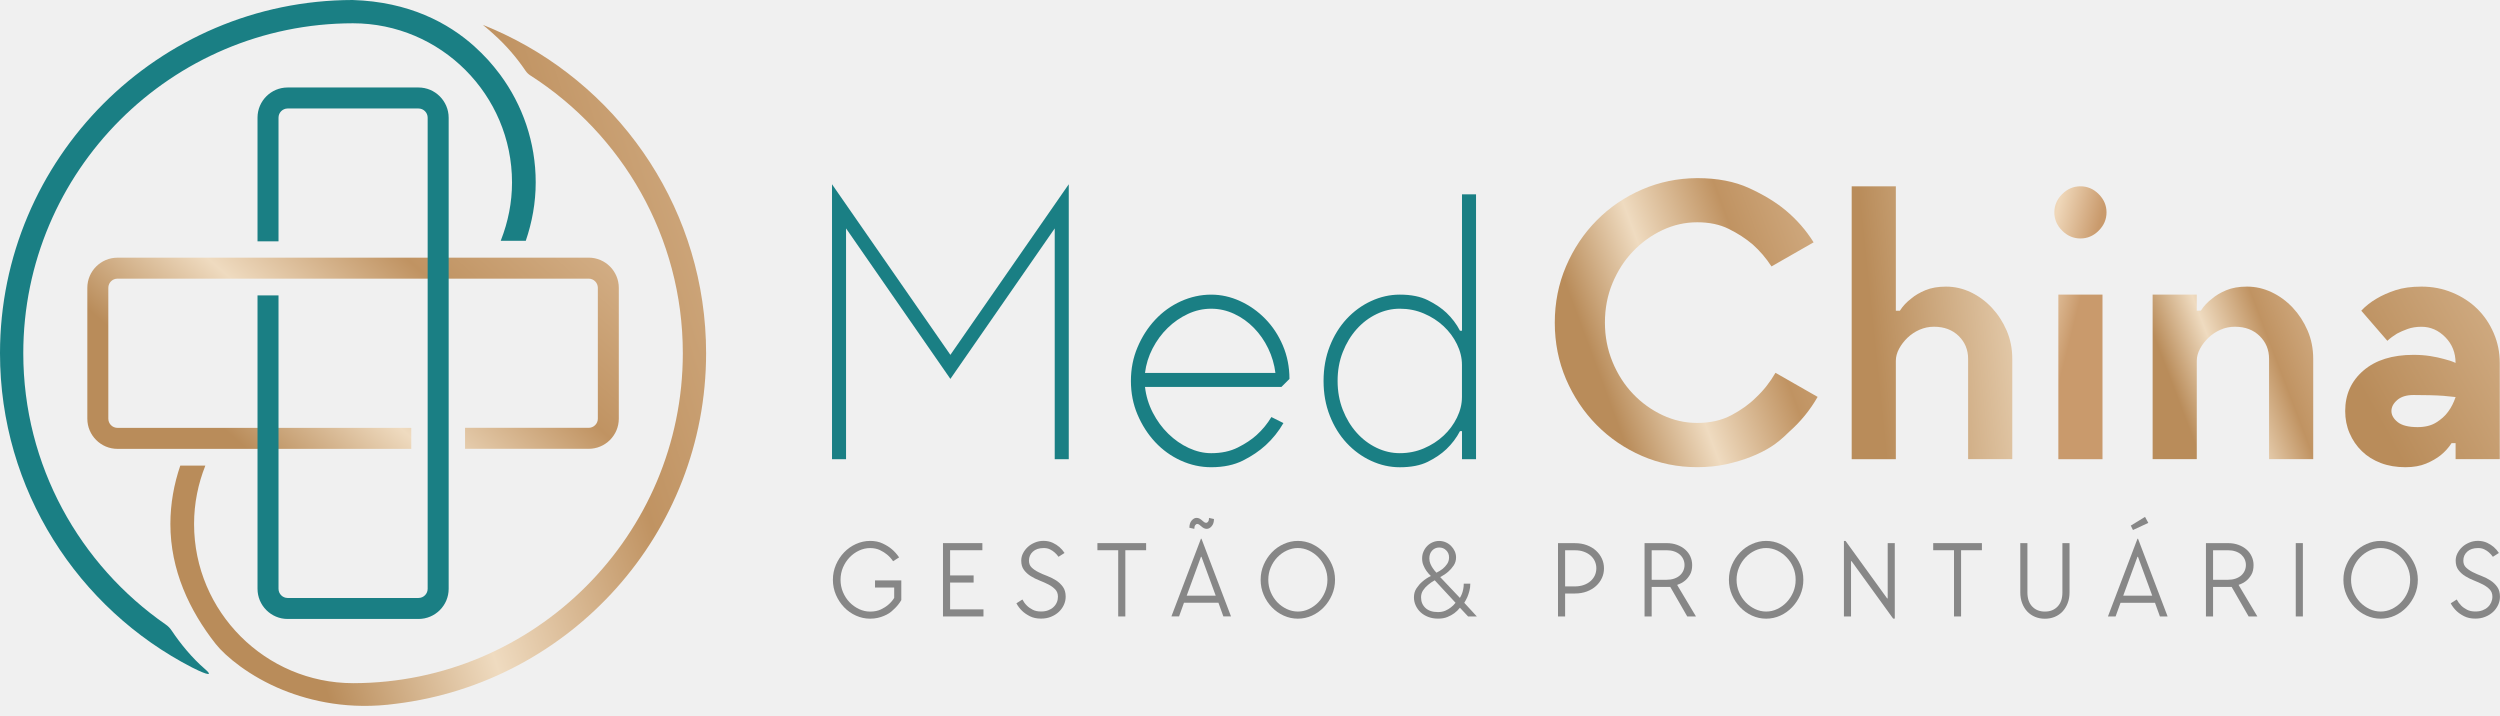
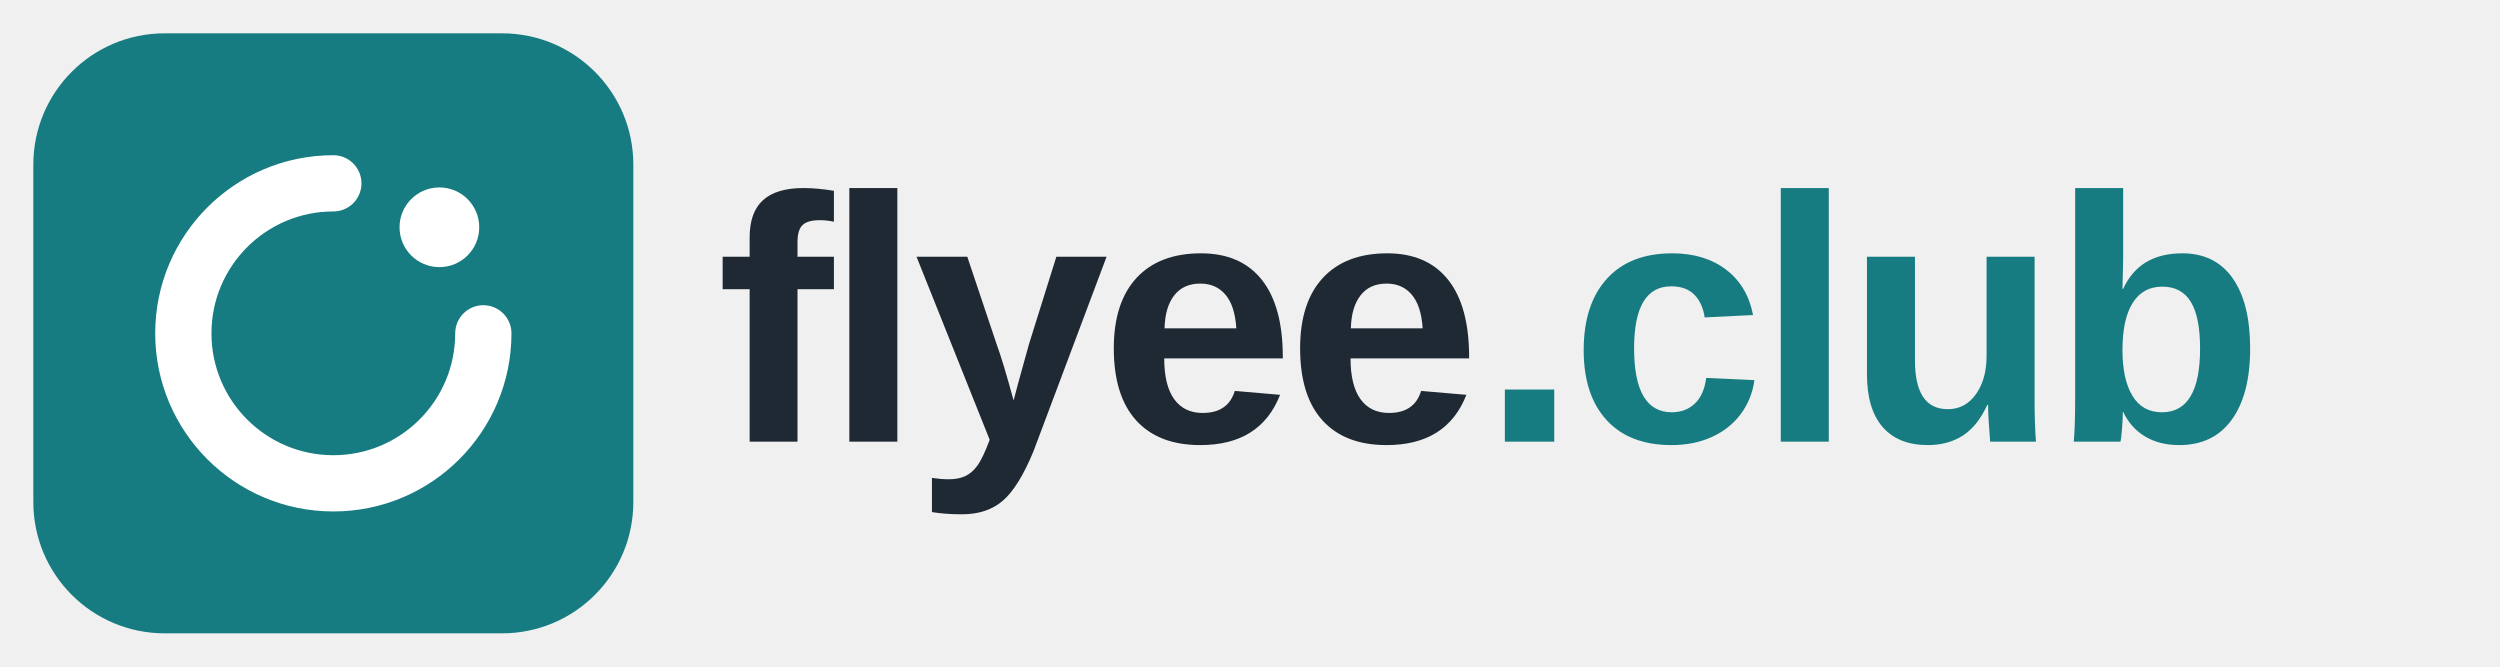
- <svg xmlns="http://www.w3.org/2000/svg" width="234" height="67" viewBox="0 0 234 67" fill="none">
-   <g clip-path="url(#clip0)">
-     <path d="M100.036 42.98H98.722V21.379L88.956 35.465L79.19 21.379V42.98H77.876V17.246L88.956 33.214L100.036 17.246V42.98Z" fill="#1A7F84" />
-     <path d="M107.902 38.624C108.291 39.375 108.77 40.034 109.349 40.597C109.925 41.161 110.565 41.607 111.265 41.931C111.966 42.254 112.667 42.418 113.368 42.418C114.32 42.418 115.147 42.243 115.848 41.892C116.549 41.542 117.139 41.154 117.611 40.727C118.164 40.228 118.624 39.664 119.002 39.036L120.129 39.599C119.68 40.377 119.127 41.066 118.476 41.664C117.874 42.216 117.162 42.696 116.335 43.111C115.509 43.523 114.518 43.732 113.368 43.732C112.393 43.732 111.444 43.526 110.53 43.111C109.616 42.696 108.816 42.121 108.127 41.382C107.437 40.643 106.889 39.786 106.474 38.811C106.058 37.836 105.853 36.781 105.853 35.657C105.853 34.53 106.058 33.478 106.474 32.503C106.885 31.524 107.437 30.667 108.127 29.928C108.816 29.189 109.616 28.614 110.53 28.199C111.444 27.788 112.389 27.578 113.368 27.578C114.294 27.578 115.196 27.78 116.072 28.18C116.948 28.58 117.733 29.132 118.419 29.833C119.108 30.534 119.661 31.368 120.072 32.332C120.483 33.295 120.693 34.343 120.693 35.467L119.942 36.217H107.171C107.27 37.07 107.514 37.87 107.902 38.624ZM111.189 29.384C110.488 29.711 109.856 30.149 109.292 30.698C108.729 31.246 108.26 31.886 107.883 32.614C107.506 33.341 107.27 34.103 107.171 34.907H119.379C119.28 34.107 119.055 33.341 118.704 32.614C118.354 31.886 117.908 31.25 117.371 30.698C116.834 30.145 116.221 29.707 115.532 29.384C114.842 29.06 114.122 28.896 113.372 28.896C112.618 28.896 111.89 29.056 111.189 29.384Z" fill="#1A7F84" />
-     <path d="M136.843 42.98V40.352H136.656C136.329 40.977 135.906 41.541 135.38 42.043C134.904 42.493 134.321 42.889 133.632 43.228C132.943 43.567 132.074 43.735 131.023 43.735C130.097 43.735 129.202 43.533 128.338 43.133C127.473 42.733 126.711 42.177 126.044 41.461C125.382 40.748 124.856 39.895 124.468 38.905C124.079 37.914 123.885 36.833 123.885 35.656C123.885 34.479 124.079 33.397 124.468 32.407C124.856 31.416 125.382 30.567 126.044 29.851C126.707 29.139 127.473 28.578 128.338 28.179C129.202 27.779 130.097 27.577 131.023 27.577C132.074 27.577 132.95 27.752 133.651 28.102C134.352 28.453 134.927 28.841 135.38 29.268C135.906 29.771 136.333 30.331 136.656 30.959H136.843V18.188H138.157V42.98H136.843ZM125.686 38.36C126.01 39.187 126.444 39.899 126.982 40.501C127.519 41.103 128.139 41.571 128.84 41.91C129.541 42.249 130.269 42.417 131.019 42.417C131.819 42.417 132.573 42.268 133.274 41.967C133.975 41.666 134.588 41.274 135.114 40.783C135.639 40.295 136.058 39.731 136.371 39.091C136.683 38.452 136.839 37.808 136.839 37.157V34.151C136.839 33.5 136.683 32.856 136.371 32.216C136.058 31.576 135.639 31.012 135.114 30.525C134.588 30.037 133.975 29.641 133.274 29.344C132.573 29.043 131.823 28.895 131.019 28.895C130.269 28.895 129.541 29.062 128.84 29.401C128.139 29.74 127.519 30.209 126.982 30.811C126.444 31.412 126.01 32.125 125.686 32.951C125.359 33.778 125.199 34.681 125.199 35.656C125.199 36.631 125.363 37.534 125.686 38.36Z" fill="#1A7F84" />
-     <path d="M153.694 17.738C152.079 18.439 150.662 19.403 149.451 20.63C148.236 21.856 147.28 23.292 146.579 24.93C145.878 26.572 145.528 28.328 145.528 30.205C145.528 32.083 145.878 33.843 146.579 35.485C147.28 37.123 148.24 38.559 149.451 39.785C150.666 41.012 152.079 41.975 153.694 42.676C155.309 43.377 157.031 43.727 158.859 43.727C159.835 43.727 160.749 43.636 161.602 43.446C162.455 43.255 163.225 43.026 163.914 42.748C164.603 42.474 165.217 42.166 165.754 41.827C166.291 41.488 166.862 41.019 167.464 40.417C168.542 39.465 169.429 38.376 170.13 37.149L166.184 34.894C165.681 35.77 165.068 36.547 164.344 37.222C163.743 37.823 162.985 38.368 162.07 38.856C161.156 39.343 160.086 39.587 158.859 39.587C157.732 39.587 156.65 39.343 155.61 38.856C154.57 38.368 153.649 37.702 152.849 36.864C152.049 36.026 151.409 35.028 150.933 33.877C150.457 32.723 150.221 31.497 150.221 30.194C150.221 28.868 150.457 27.634 150.933 26.495C151.409 25.357 152.045 24.366 152.849 23.528C153.649 22.69 154.57 22.027 155.61 21.536C156.65 21.048 157.732 20.805 158.859 20.805C159.987 20.805 160.97 21.01 161.808 21.425C162.646 21.837 163.392 22.321 164.044 22.873C164.722 23.475 165.308 24.164 165.811 24.938L169.753 22.683C169.052 21.555 168.176 20.553 167.125 19.677C166.222 18.927 165.091 18.237 163.724 17.609C162.36 16.984 160.737 16.672 158.859 16.672C157.031 16.683 155.309 17.038 153.694 17.738Z" fill="url(#paint0_linear)" />
-     <path d="M173.318 17.438V42.981H177.451V33.774C177.451 33.401 177.55 33.024 177.752 32.647C177.954 32.27 178.217 31.927 178.541 31.615C178.868 31.302 179.241 31.051 179.668 30.864C180.095 30.678 180.544 30.582 181.02 30.582C181.972 30.582 182.742 30.872 183.332 31.447C183.919 32.022 184.216 32.738 184.216 33.588V42.977H188.349V33.588C188.349 32.636 188.174 31.752 187.823 30.941C187.473 30.125 187.008 29.413 186.433 28.8C185.858 28.187 185.199 27.703 184.46 27.352C183.721 27.002 182.951 26.827 182.148 26.827C181.397 26.827 180.75 26.941 180.213 27.166C179.676 27.39 179.23 27.653 178.88 27.954C178.453 28.278 178.102 28.655 177.828 29.082H177.451V17.438H173.318Z" fill="url(#paint1_linear)" />
-     <path d="M192.661 42.981H196.793V27.577H192.661V42.981ZM193.019 18.169C192.531 18.656 192.287 19.228 192.287 19.879C192.287 20.53 192.531 21.102 193.019 21.589C193.506 22.077 194.078 22.321 194.729 22.321C195.38 22.321 195.952 22.077 196.439 21.589C196.927 21.102 197.171 20.53 197.171 19.879C197.171 19.228 196.927 18.66 196.439 18.169C195.952 17.681 195.38 17.438 194.729 17.438C194.078 17.438 193.506 17.681 193.019 18.169Z" fill="url(#paint2_linear)" />
-     <path d="M208.38 27.165C207.843 27.39 207.398 27.653 207.047 27.954C206.621 28.277 206.27 28.654 205.996 29.081H205.619V27.577H201.486V42.976H205.619V33.774C205.619 33.401 205.718 33.023 205.92 32.646C206.118 32.269 206.385 31.927 206.708 31.614C207.032 31.302 207.409 31.05 207.836 30.864C208.262 30.677 208.712 30.582 209.188 30.582C210.14 30.582 210.91 30.871 211.5 31.447C212.09 32.022 212.384 32.738 212.384 33.587V42.976H216.517V33.587C216.517 32.635 216.341 31.751 215.991 30.94C215.64 30.125 215.176 29.413 214.601 28.799C214.025 28.186 213.366 27.702 212.627 27.352C211.889 27.001 211.119 26.826 210.319 26.826C209.565 26.826 208.921 26.94 208.38 27.165Z" fill="url(#paint3_linear)" />
-     <path d="M224.42 39.506C224.032 39.194 223.838 38.847 223.838 38.474C223.838 38.097 224.02 37.754 224.382 37.442C224.744 37.13 225.251 36.973 225.902 36.973C226.477 36.973 226.999 36.981 227.46 36.992C227.925 37.004 228.344 37.023 228.717 37.05C229.144 37.099 229.517 37.137 229.844 37.164C229.669 37.69 229.433 38.154 229.132 38.554C228.858 38.931 228.488 39.263 228.024 39.548C227.559 39.838 226.98 39.979 226.275 39.979C225.426 39.975 224.809 39.819 224.42 39.506ZM224.211 27.165C223.533 27.39 222.946 27.653 222.443 27.954C221.891 28.277 221.415 28.654 221.015 29.081L223.457 31.9C223.731 31.648 224.032 31.424 224.359 31.226C224.634 31.077 224.965 30.932 225.354 30.791C225.742 30.654 226.173 30.586 226.649 30.586C227.498 30.586 228.245 30.913 228.885 31.565C229.524 32.216 229.841 33.016 229.841 33.968C229.517 33.816 229.14 33.694 228.713 33.591C228.363 33.492 227.948 33.404 227.475 33.328C226.999 33.252 226.473 33.214 225.898 33.214C223.921 33.214 222.36 33.702 221.221 34.68C220.082 35.656 219.51 36.92 219.51 38.474C219.51 39.225 219.648 39.922 219.926 40.558C220.2 41.198 220.581 41.754 221.072 42.23C221.56 42.706 222.15 43.075 222.84 43.338C223.529 43.601 224.298 43.731 225.148 43.731C225.898 43.731 226.546 43.616 227.083 43.392C227.62 43.167 228.077 42.904 228.454 42.603C228.854 42.279 229.193 41.902 229.467 41.476H229.844V42.976H233.977V33.964C233.977 32.989 233.791 32.06 233.413 31.184C233.036 30.308 232.526 29.55 231.875 28.91C231.223 28.27 230.446 27.763 229.547 27.39C228.645 27.013 227.681 26.826 226.656 26.826C225.7 26.826 224.889 26.94 224.211 27.165Z" fill="url(#paint4_linear)" />
-     <path d="M82.625 50.873C82.964 51.033 83.246 51.208 83.471 51.402C83.737 51.627 83.966 51.886 84.156 52.172L83.593 52.53C83.437 52.297 83.25 52.092 83.04 51.916C82.842 51.753 82.614 51.608 82.355 51.486C82.096 51.364 81.791 51.299 81.441 51.299C81.086 51.299 80.74 51.379 80.405 51.535C80.069 51.692 79.776 51.905 79.521 52.172C79.266 52.438 79.06 52.751 78.904 53.112C78.751 53.474 78.675 53.859 78.675 54.27C78.675 54.682 78.751 55.066 78.904 55.428C79.056 55.79 79.262 56.106 79.521 56.373C79.776 56.64 80.073 56.849 80.405 57.009C80.74 57.165 81.086 57.245 81.441 57.245C81.829 57.245 82.164 57.177 82.446 57.047C82.724 56.914 82.96 56.765 83.143 56.602C83.364 56.419 83.547 56.205 83.696 55.965V54.99H81.902V54.324H84.362V56.167C84.172 56.495 83.936 56.784 83.654 57.036C83.498 57.192 83.349 57.318 83.208 57.405C83.067 57.493 82.911 57.577 82.732 57.649C82.557 57.725 82.359 57.786 82.141 57.836C81.928 57.885 81.692 57.908 81.441 57.908C80.984 57.908 80.542 57.813 80.119 57.622C79.696 57.432 79.323 57.169 79.007 56.838C78.691 56.506 78.435 56.121 78.245 55.68C78.055 55.238 77.959 54.769 77.959 54.27C77.959 53.771 78.055 53.303 78.245 52.861C78.435 52.419 78.691 52.034 79.007 51.703C79.323 51.372 79.696 51.109 80.119 50.918C80.542 50.728 80.984 50.629 81.441 50.629C81.894 50.629 82.29 50.709 82.625 50.873Z" fill="#878787" />
-     <path d="M91.95 50.836V51.502H88.929V53.86H91.131V54.527H88.929V57.037H92.053V57.7H88.263V50.836H91.95Z" fill="#878787" />
-     <path d="M98.54 50.806C98.783 50.924 98.985 51.05 99.149 51.194C99.339 51.358 99.503 51.545 99.64 51.758L99.077 52.116C98.974 51.968 98.852 51.831 98.707 51.705C98.585 51.594 98.441 51.499 98.273 51.419C98.105 51.335 97.911 51.297 97.694 51.297C97.256 51.297 96.917 51.411 96.673 51.636C96.429 51.861 96.311 52.139 96.311 52.478C96.311 52.745 96.395 52.958 96.567 53.122C96.738 53.286 96.947 53.43 97.203 53.556C97.454 53.682 97.732 53.804 98.029 53.914C98.326 54.028 98.6 54.165 98.856 54.329C99.107 54.493 99.32 54.695 99.492 54.935C99.663 55.175 99.747 55.48 99.747 55.857C99.747 56.123 99.69 56.382 99.572 56.63C99.457 56.877 99.294 57.098 99.092 57.285C98.886 57.472 98.646 57.624 98.364 57.734C98.082 57.849 97.778 57.902 97.443 57.902C97.031 57.902 96.681 57.826 96.391 57.677C96.102 57.529 95.862 57.361 95.679 57.186C95.458 56.977 95.279 56.736 95.134 56.47L95.698 56.112C95.808 56.325 95.942 56.512 96.109 56.676C96.258 56.828 96.441 56.958 96.658 57.068C96.871 57.182 97.134 57.236 97.443 57.236C97.69 57.236 97.907 57.201 98.102 57.129C98.296 57.056 98.463 56.958 98.597 56.832C98.734 56.706 98.841 56.557 98.913 56.39C98.989 56.222 99.023 56.043 99.023 55.853C99.023 55.571 98.939 55.342 98.768 55.167C98.597 54.992 98.387 54.836 98.132 54.706C97.881 54.577 97.603 54.455 97.305 54.337C97.008 54.219 96.734 54.086 96.479 53.925C96.228 53.769 96.014 53.575 95.843 53.346C95.671 53.118 95.588 52.825 95.588 52.47C95.588 52.238 95.641 52.013 95.751 51.792C95.862 51.575 96.01 51.377 96.197 51.202C96.384 51.027 96.605 50.89 96.864 50.783C97.119 50.676 97.393 50.623 97.69 50.623C98.014 50.631 98.296 50.692 98.54 50.806Z" fill="#878787" />
-     <path d="M105.331 57.7H104.664V51.502H102.718V50.836H107.277V51.502H105.331V57.7Z" fill="#878787" />
-     <path d="M114.507 57.698L114.046 56.418H110.82L110.359 57.698H109.643L112.408 50.423H112.458L115.223 57.698H114.507ZM113.791 55.755L112.458 52.118H112.408L111.075 55.755H113.791ZM112.671 49.432C112.591 49.387 112.515 49.334 112.45 49.273C112.385 49.215 112.321 49.162 112.256 49.113C112.191 49.067 112.122 49.04 112.046 49.04C111.993 49.04 111.936 49.078 111.875 49.154C111.818 49.231 111.787 49.345 111.787 49.501L111.326 49.398C111.326 49.109 111.399 48.884 111.54 48.72C111.684 48.556 111.833 48.473 111.989 48.473C112.103 48.473 112.206 48.495 112.286 48.545C112.366 48.591 112.442 48.644 112.507 48.705C112.572 48.762 112.637 48.816 112.701 48.865C112.766 48.914 112.835 48.937 112.911 48.937C112.964 48.937 113.021 48.899 113.079 48.823C113.136 48.747 113.166 48.633 113.166 48.477L113.627 48.579C113.627 48.865 113.555 49.093 113.41 49.257C113.265 49.421 113.117 49.501 112.96 49.501C112.854 49.505 112.755 49.478 112.671 49.432Z" fill="#878787" />
-     <path d="M118.282 52.861C118.472 52.419 118.727 52.034 119.044 51.703C119.36 51.372 119.733 51.109 120.156 50.918C120.579 50.728 121.02 50.629 121.478 50.629C121.942 50.629 122.384 50.724 122.803 50.918C123.222 51.109 123.592 51.372 123.908 51.703C124.224 52.034 124.479 52.419 124.673 52.861C124.864 53.303 124.959 53.771 124.959 54.27C124.959 54.769 124.864 55.238 124.673 55.68C124.479 56.121 124.228 56.506 123.908 56.838C123.592 57.169 123.222 57.432 122.803 57.622C122.384 57.813 121.942 57.908 121.478 57.908C121.02 57.908 120.579 57.813 120.156 57.622C119.733 57.432 119.364 57.169 119.044 56.838C118.727 56.506 118.472 56.121 118.282 55.68C118.091 55.238 117.996 54.769 117.996 54.27C117.996 53.767 118.091 53.299 118.282 52.861ZM124.014 53.109C123.862 52.747 123.656 52.434 123.401 52.168C123.146 51.901 122.849 51.688 122.517 51.532C122.186 51.376 121.839 51.295 121.478 51.295C121.123 51.295 120.777 51.376 120.441 51.532C120.106 51.688 119.813 51.901 119.554 52.168C119.299 52.434 119.093 52.747 118.941 53.109C118.788 53.47 118.712 53.855 118.712 54.267C118.712 54.678 118.788 55.063 118.941 55.425C119.093 55.786 119.299 56.102 119.554 56.369C119.809 56.636 120.106 56.845 120.441 57.005C120.777 57.161 121.12 57.241 121.478 57.241C121.839 57.241 122.186 57.165 122.517 57.005C122.849 56.849 123.142 56.636 123.401 56.369C123.656 56.102 123.862 55.786 124.014 55.425C124.167 55.063 124.247 54.678 124.247 54.267C124.247 53.859 124.171 53.47 124.014 53.109Z" fill="#878787" />
-     <path d="M136.836 55.581C136.885 55.459 136.923 55.318 136.957 55.154C136.992 54.994 137.007 54.819 137.007 54.629H137.62C137.62 54.876 137.594 55.105 137.533 55.322C137.475 55.539 137.411 55.725 137.342 55.889C137.255 56.08 137.156 56.259 137.056 56.422L138.233 57.702H137.415L136.649 56.883C136.5 57.074 136.325 57.245 136.127 57.394C135.944 57.531 135.727 57.649 135.476 57.752C135.228 57.855 134.935 57.904 134.6 57.904C134.264 57.904 133.96 57.851 133.682 57.744C133.404 57.638 133.167 57.493 132.969 57.31C132.771 57.127 132.619 56.91 132.509 56.67C132.398 56.43 132.345 56.175 132.345 55.908C132.345 55.588 132.425 55.303 132.588 55.059C132.752 54.815 132.935 54.606 133.141 54.434C133.373 54.228 133.636 54.057 133.929 53.912C133.777 53.768 133.64 53.611 133.518 53.44C133.407 53.284 133.312 53.105 133.232 52.911C133.148 52.716 133.11 52.503 133.11 52.271C133.11 52.038 133.152 51.825 133.24 51.627C133.324 51.429 133.438 51.258 133.583 51.109C133.727 50.96 133.895 50.846 134.085 50.762C134.276 50.678 134.482 50.633 134.699 50.633C134.916 50.633 135.121 50.675 135.312 50.755C135.502 50.835 135.67 50.949 135.815 51.094C135.959 51.239 136.074 51.402 136.158 51.585C136.241 51.768 136.287 51.962 136.287 52.168C136.287 52.453 136.211 52.712 136.059 52.937C135.906 53.162 135.735 53.352 135.552 53.512C135.335 53.703 135.083 53.87 134.802 54.015L136.645 55.962C136.721 55.844 136.782 55.718 136.836 55.581ZM133.659 54.75C133.484 54.895 133.327 55.063 133.202 55.253C133.076 55.444 133.011 55.664 133.011 55.908C133.011 56.32 133.148 56.651 133.423 56.906C133.693 57.161 134.089 57.291 134.6 57.291C134.859 57.291 135.087 57.245 135.289 57.158C135.491 57.07 135.662 56.967 135.807 56.849C135.971 56.727 136.112 56.583 136.238 56.419L134.291 54.316C134.055 54.442 133.845 54.587 133.659 54.75ZM135.045 53.234C135.201 53.105 135.339 52.953 135.457 52.777C135.571 52.606 135.632 52.4 135.632 52.168C135.632 51.909 135.544 51.688 135.365 51.513C135.19 51.334 134.969 51.246 134.71 51.246C134.451 51.246 134.23 51.341 134.051 51.528C133.876 51.715 133.785 51.962 133.785 52.271C133.785 52.446 133.819 52.617 133.887 52.777C133.956 52.937 134.036 53.082 134.124 53.204C134.219 53.349 134.329 53.482 134.451 53.604C134.668 53.501 134.866 53.375 135.045 53.234Z" fill="#878787" />
-     <path d="M149.939 54.1C149.809 54.386 149.626 54.634 149.39 54.847C149.154 55.064 148.868 55.232 148.533 55.361C148.198 55.487 147.825 55.552 147.417 55.552H146.495V57.704H145.829V50.84H147.417C147.828 50.84 148.198 50.905 148.533 51.03C148.868 51.156 149.154 51.327 149.39 51.544C149.626 51.762 149.809 52.009 149.939 52.291C150.068 52.573 150.133 52.878 150.133 53.198C150.133 53.514 150.072 53.819 149.939 54.1ZM148.247 54.752C148.495 54.664 148.704 54.542 148.88 54.386C149.051 54.234 149.188 54.055 149.28 53.849C149.371 53.643 149.417 53.426 149.417 53.194C149.417 52.962 149.371 52.744 149.28 52.539C149.188 52.333 149.055 52.154 148.88 52.002C148.704 51.849 148.495 51.727 148.247 51.64C148.004 51.548 147.726 51.506 147.417 51.506H146.495V54.889H147.417C147.726 54.885 148.004 54.839 148.247 54.752Z" fill="#878787" />
-     <path d="M157.926 57.7L156.338 54.934H154.597V57.7H153.93V50.836H155.98C156.349 50.836 156.681 50.889 156.978 51C157.275 51.11 157.526 51.255 157.736 51.442C157.945 51.628 158.105 51.842 158.219 52.093C158.33 52.34 158.387 52.607 158.387 52.889C158.387 53.262 158.315 53.571 158.17 53.807C158.025 54.043 157.869 54.23 157.698 54.363C157.492 54.527 157.26 54.653 157 54.733V54.782L158.745 57.704H157.926V57.7ZM156.696 54.161C156.909 54.089 157.084 53.99 157.229 53.864C157.374 53.738 157.48 53.59 157.557 53.422C157.633 53.255 157.671 53.076 157.671 52.885C157.671 52.695 157.633 52.516 157.557 52.348C157.48 52.181 157.374 52.036 157.229 51.906C157.084 51.781 156.909 51.681 156.696 51.609C156.486 51.537 156.246 51.502 155.98 51.502H154.597V54.268H155.98C156.246 54.268 156.486 54.234 156.696 54.161Z" fill="#878787" />
-     <path d="M162.112 52.861C162.303 52.419 162.558 52.034 162.878 51.703C163.194 51.372 163.564 51.109 163.99 50.918C164.413 50.728 164.855 50.629 165.312 50.629C165.777 50.629 166.218 50.724 166.637 50.918C167.056 51.109 167.426 51.372 167.742 51.703C168.058 52.034 168.313 52.419 168.508 52.861C168.698 53.303 168.793 53.771 168.793 54.27C168.793 54.769 168.698 55.238 168.508 55.68C168.313 56.121 168.062 56.506 167.742 56.838C167.426 57.169 167.056 57.432 166.637 57.622C166.218 57.813 165.777 57.908 165.312 57.908C164.855 57.908 164.413 57.813 163.99 57.622C163.567 57.432 163.198 57.169 162.878 56.838C162.562 56.506 162.303 56.121 162.112 55.68C161.922 55.238 161.827 54.769 161.827 54.27C161.827 53.767 161.922 53.299 162.112 52.861ZM167.845 53.109C167.693 52.747 167.487 52.434 167.228 52.168C166.973 51.901 166.679 51.688 166.348 51.532C166.017 51.376 165.67 51.295 165.308 51.295C164.954 51.295 164.607 51.376 164.272 51.532C163.937 51.688 163.644 51.901 163.388 52.168C163.133 52.434 162.927 52.747 162.775 53.109C162.623 53.47 162.543 53.855 162.543 54.267C162.543 54.678 162.619 55.063 162.775 55.425C162.927 55.786 163.133 56.102 163.388 56.369C163.644 56.636 163.941 56.845 164.272 57.005C164.607 57.161 164.954 57.241 165.308 57.241C165.67 57.241 166.017 57.165 166.348 57.005C166.679 56.849 166.973 56.636 167.228 56.369C167.483 56.102 167.689 55.786 167.845 55.425C167.997 55.063 168.073 54.678 168.073 54.267C168.073 53.859 167.997 53.47 167.845 53.109Z" fill="#878787" />
-     <path d="M173.307 52.526H173.257V57.699H172.591V50.629H172.743L176.636 56.011H176.689V50.835H177.352V57.904H177.2L173.307 52.526Z" fill="#878787" />
-     <path d="M183.557 57.7H182.894V51.502H180.948V50.836H185.507V51.502H183.557V57.7Z" fill="#878787" />
-     <path d="M193.708 50.836V55.449C193.708 55.818 193.651 56.153 193.533 56.458C193.415 56.763 193.255 57.022 193.053 57.239C192.847 57.456 192.607 57.62 192.325 57.738C192.047 57.852 191.739 57.913 191.404 57.913C191.068 57.913 190.764 57.856 190.482 57.738C190.2 57.62 189.96 57.456 189.754 57.239C189.549 57.022 189.389 56.763 189.274 56.458C189.156 56.153 189.099 55.818 189.099 55.449V50.836H189.766V55.449C189.766 56.016 189.914 56.458 190.215 56.77C190.516 57.087 190.912 57.243 191.404 57.243C191.895 57.243 192.291 57.087 192.592 56.77C192.893 56.454 193.041 56.016 193.041 55.449V50.836H193.708Z" fill="#878787" />
-     <path d="M202.168 57.7L201.707 56.42H198.481L198.02 57.7H197.304L200.069 50.424H200.119L202.888 57.7H202.168ZM201.448 55.753L200.115 52.116H200.065L198.736 55.753H201.448ZM199.441 49.198L200.774 48.379L201.082 48.943L199.646 49.609L199.441 49.198Z" fill="#878787" />
-     <path d="M210.472 57.7L208.883 54.934H207.143V57.7H206.476V50.836H208.525C208.895 50.836 209.226 50.889 209.523 51C209.82 51.11 210.072 51.255 210.281 51.442C210.491 51.628 210.651 51.842 210.761 52.093C210.876 52.34 210.933 52.607 210.933 52.889C210.933 53.262 210.86 53.571 210.719 53.807C210.575 54.043 210.418 54.23 210.247 54.363C210.041 54.527 209.809 54.653 209.55 54.733V54.782L211.291 57.704H210.472V57.7ZM209.241 54.161C209.455 54.089 209.63 53.99 209.775 53.864C209.919 53.738 210.026 53.59 210.102 53.422C210.178 53.255 210.217 53.076 210.217 52.885C210.217 52.695 210.178 52.516 210.102 52.348C210.026 52.181 209.919 52.036 209.775 51.906C209.63 51.781 209.455 51.681 209.241 51.609C209.028 51.537 208.792 51.502 208.525 51.502H207.143V54.268H208.525C208.792 54.268 209.028 54.234 209.241 54.161Z" fill="#878787" />
-     <path d="M215.549 50.836H214.883V57.7H215.549V50.836Z" fill="#878787" />
-     <path d="M219.628 52.861C219.819 52.419 220.074 52.034 220.394 51.703C220.71 51.372 221.08 51.109 221.506 50.918C221.929 50.728 222.371 50.629 222.828 50.629C223.293 50.629 223.735 50.724 224.154 50.918C224.573 51.109 224.942 51.372 225.258 51.703C225.574 52.034 225.83 52.419 226.024 52.861C226.214 53.303 226.309 53.771 226.309 54.27C226.309 54.769 226.214 55.238 226.024 55.68C225.83 56.121 225.578 56.506 225.258 56.838C224.942 57.169 224.573 57.432 224.154 57.622C223.735 57.813 223.293 57.908 222.828 57.908C222.371 57.908 221.929 57.813 221.506 57.622C221.084 57.432 220.71 57.169 220.394 56.838C220.078 56.506 219.819 56.121 219.628 55.68C219.438 55.238 219.343 54.769 219.343 54.27C219.343 53.767 219.438 53.299 219.628 52.861ZM225.361 53.109C225.209 52.747 225.003 52.434 224.744 52.168C224.489 51.901 224.195 51.688 223.864 51.532C223.533 51.376 223.186 51.295 222.824 51.295C222.47 51.295 222.123 51.376 221.788 51.532C221.453 51.688 221.16 51.901 220.904 52.168C220.649 52.434 220.444 52.747 220.291 53.109C220.139 53.47 220.059 53.855 220.059 54.267C220.059 54.678 220.135 55.063 220.291 55.425C220.444 55.786 220.649 56.102 220.904 56.369C221.16 56.636 221.457 56.845 221.788 57.005C222.123 57.161 222.47 57.241 222.824 57.241C223.186 57.241 223.533 57.165 223.864 57.005C224.195 56.849 224.489 56.636 224.744 56.369C224.999 56.102 225.205 55.786 225.361 55.425C225.513 55.063 225.59 54.678 225.59 54.267C225.593 53.859 225.513 53.47 225.361 53.109Z" fill="#878787" />
-     <path d="M232.796 50.806C233.04 50.924 233.242 51.05 233.406 51.194C233.596 51.358 233.76 51.545 233.897 51.758L233.333 52.116C233.231 51.968 233.109 51.831 232.964 51.705C232.842 51.594 232.697 51.499 232.53 51.419C232.362 51.335 232.168 51.297 231.951 51.297C231.513 51.297 231.174 51.411 230.93 51.636C230.686 51.861 230.568 52.139 230.568 52.478C230.568 52.745 230.652 52.958 230.823 53.122C230.995 53.286 231.204 53.43 231.459 53.556C231.711 53.682 231.989 53.804 232.282 53.914C232.579 54.028 232.853 54.165 233.105 54.329C233.356 54.493 233.57 54.695 233.741 54.935C233.912 55.175 233.996 55.48 233.996 55.857C233.996 56.123 233.939 56.382 233.821 56.63C233.703 56.877 233.547 57.098 233.341 57.285C233.135 57.472 232.895 57.624 232.613 57.734C232.332 57.849 232.027 57.902 231.692 57.902C231.28 57.902 230.934 57.826 230.64 57.677C230.347 57.529 230.111 57.361 229.928 57.186C229.711 56.977 229.528 56.736 229.387 56.47L229.951 56.112C230.061 56.325 230.199 56.512 230.362 56.676C230.511 56.828 230.698 56.958 230.911 57.068C231.128 57.182 231.387 57.236 231.696 57.236C231.939 57.236 232.164 57.201 232.354 57.129C232.549 57.056 232.716 56.958 232.853 56.832C232.991 56.706 233.097 56.557 233.173 56.39C233.246 56.222 233.288 56.043 233.288 55.853C233.288 55.571 233.204 55.342 233.032 55.167C232.861 54.992 232.648 54.836 232.396 54.706C232.141 54.577 231.867 54.455 231.57 54.337C231.273 54.219 230.998 54.086 230.743 53.925C230.492 53.769 230.279 53.575 230.107 53.346C229.936 53.118 229.852 52.825 229.852 52.47C229.852 52.238 229.905 52.013 230.016 51.792C230.126 51.575 230.275 51.377 230.461 51.202C230.648 51.027 230.873 50.89 231.128 50.783C231.383 50.676 231.657 50.623 231.951 50.623C232.271 50.631 232.553 50.692 232.796 50.806Z" fill="#878787" />
-     <path d="M10.997 24.119C9.439 24.119 8.174 25.384 8.174 26.942V39.191C8.174 40.745 9.439 42.014 10.997 42.014H38.494V40.048H10.997C10.524 40.048 10.139 39.664 10.139 39.191V26.938C10.139 26.465 10.524 26.081 10.997 26.081H55.097C55.57 26.081 55.958 26.465 55.958 26.938V39.188C55.958 39.66 55.57 40.045 55.097 40.045H43.529V42.01H55.097C56.655 42.01 57.92 40.745 57.92 39.188V26.938C57.92 25.384 56.655 24.115 55.097 24.115H10.997V24.119Z" fill="url(#paint5_linear)" />
-     <path d="M39.168 8.189H26.922C25.368 8.189 24.104 9.454 24.104 11.012V22.588H26.069V11.012C26.069 10.54 26.454 10.155 26.922 10.155H39.172C39.644 10.155 40.029 10.54 40.029 11.012V55.113C40.029 55.585 39.644 55.97 39.172 55.97H26.922C26.45 55.97 26.069 55.585 26.069 55.113V27.65H24.104V55.113C24.104 56.667 25.368 57.935 26.922 57.935H39.172C40.73 57.935 41.995 56.671 41.995 55.113V11.012C41.991 9.458 40.726 8.189 39.168 8.189Z" fill="#1A7F84" />
-     <path d="M46.219 3.21C47.384 4.254 48.382 5.423 49.19 6.623C49.308 6.794 49.453 6.939 49.628 7.053C58.206 12.546 63.912 22.145 63.912 33.061C63.912 50.084 50.07 63.93 33.051 63.945C24.843 63.937 18.165 57.26 18.165 49.048C18.165 47.117 18.546 45.277 19.22 43.582H16.874C16.288 45.303 15.948 47.136 15.948 49.048C15.948 53.348 17.72 57.138 20.192 60.277C21.11 61.438 23.391 63.335 26.488 64.585C29.12 65.647 32.727 66.466 37.054 65.872C53.391 63.876 66.091 49.928 66.091 33.061C66.091 19.909 58.37 8.535 47.224 3.214C46.558 2.894 45.884 2.6 45.19 2.326C45.583 2.639 45.895 2.92 46.219 3.21Z" fill="url(#paint6_linear)" />
-     <path d="M50.142 17.076C50.142 13.301 48.904 9.82 46.817 6.993C46.794 6.959 46.767 6.925 46.741 6.894C46.409 6.456 46.063 6.03 45.697 5.626C45.678 5.607 45.663 5.588 45.644 5.569C45.255 5.146 44.847 4.742 44.421 4.358L44.428 4.361C41.945 2.129 38.273 0.164 33.005 0C14.802 0.03 0 14.851 0 33.062C0 45.861 7.31 56.979 17.971 62.472C18.641 62.819 20.306 63.588 19.167 62.609C17.979 61.581 16.916 60.289 16.047 58.994C15.906 58.785 15.731 58.609 15.526 58.465C7.473 52.885 2.179 43.583 2.179 33.062C2.179 16.04 16.021 2.194 33.039 2.179C41.248 2.186 47.925 8.864 47.925 17.076C47.925 18.973 47.552 20.778 46.901 22.45C46.889 22.481 46.878 22.508 46.866 22.538H49.213C49.799 20.82 50.142 18.988 50.142 17.076Z" fill="#1A7F84" />
+ <svg xmlns="http://www.w3.org/2000/svg" width="1200" height="320" viewBox="0 0 1200 320">
+   <g transform="translate(16 16) scale(0.5625)">
+     <rect width="512" height="512" rx="112" fill="#177C81" />
+     <path d="M384 256A128 128 0 1 1 256 128" fill="none" stroke="#FFFFFF" stroke-width="48" stroke-linecap="round" />
+     <circle cx="346.5" cy="165.5" r="34" fill="#FFFFFF" />
  </g>
-   <defs>
-     <linearGradient id="paint0_linear" x1="197.656" y1="12.923" x2="148.28" y2="31.254" gradientUnits="userSpaceOnUse">
-       <stop stop-color="#C99A6C" />
-       <stop offset="0.202" stop-color="#EFD7B9" />
-       <stop offset="0.444" stop-color="#DBBA95" />
-       <stop offset="0.691" stop-color="#C09362" />
-       <stop offset="0.854" stop-color="#EFDBC0" />
-       <stop offset="1" stop-color="#B98C5A" />
-     </linearGradient>
-     <linearGradient id="paint1_linear" x1="287.5" y1="-21.5" x2="171.121" y2="-9.401" gradientUnits="userSpaceOnUse">
-       <stop stop-color="#C99A6C" />
-       <stop offset="0.202" stop-color="#EFD7B9" />
-       <stop offset="0.444" stop-color="#DBBA95" />
-       <stop offset="0.691" stop-color="#C09362" />
-       <stop offset="0.854" stop-color="#EFDBC0" />
-       <stop offset="1" stop-color="#B98C5A" />
-     </linearGradient>
-     <linearGradient id="paint2_linear" x1="197" y1="19" x2="177.1" y2="13.971" gradientUnits="userSpaceOnUse">
-       <stop stop-color="#C99A6C" />
-       <stop offset="0.202" stop-color="#EFD7B9" />
-       <stop offset="0.444" stop-color="#DBBA95" />
-       <stop offset="0.691" stop-color="#C09362" />
-       <stop offset="0.854" stop-color="#EFDBC0" />
-       <stop offset="1" stop-color="#B98C5A" />
-     </linearGradient>
-     <linearGradient id="paint3_linear" x1="233.333" y1="24.588" x2="203.34" y2="35.985" gradientUnits="userSpaceOnUse">
-       <stop stop-color="#C99A6C" />
-       <stop offset="0.202" stop-color="#EFD7B9" />
-       <stop offset="0.444" stop-color="#DBBA95" />
-       <stop offset="0.691" stop-color="#C09362" />
-       <stop offset="0.854" stop-color="#EFDBC0" />
-       <stop offset="1" stop-color="#B98C5A" />
-     </linearGradient>
-     <linearGradient id="paint4_linear" x1="285" y1="-6" x2="218.138" y2="31.175" gradientUnits="userSpaceOnUse">
-       <stop stop-color="#C99A6C" />
-       <stop offset="0.202" stop-color="#EFD7B9" />
-       <stop offset="0.717" stop-color="#DBBA95" />
-       <stop offset="1" stop-color="#B98C5A" />
-     </linearGradient>
-     <linearGradient id="paint5_linear" x1="113.576" y1="21.635" x2="63.917" y2="77.984" gradientUnits="userSpaceOnUse">
-       <stop stop-color="#C99A6C" />
-       <stop offset="0.202" stop-color="#EFD7B9" />
-       <stop offset="0.444" stop-color="#DBBA95" />
-       <stop offset="0.691" stop-color="#C09362" />
-       <stop offset="0.854" stop-color="#EFDBC0" />
-       <stop offset="1" stop-color="#B98C5A" />
-     </linearGradient>
-     <linearGradient id="paint6_linear" x1="122.19" y1="-6.506" x2="18.392" y2="26.828" gradientUnits="userSpaceOnUse">
-       <stop stop-color="#C99A6C" />
-       <stop offset="0.202" stop-color="#EFD7B9" />
-       <stop offset="0.444" stop-color="#DBBA95" />
-       <stop offset="0.691" stop-color="#C09362" />
-       <stop offset="0.854" stop-color="#EFDBC0" />
-       <stop offset="1" stop-color="#B98C5A" />
-     </linearGradient>
-     <clipPath id="clip0">
-       <rect width="234" height="66.075" fill="white" />
-     </clipPath>
-   </defs>
+   <text x="344" y="212" font-family="Urbanist, 'Segoe UI', Arial, sans-serif" font-size="168" font-weight="700" letter-spacing="-4" fill="#1F2933">flyee<tspan fill="#177C81">.club</tspan>
+   </text>
</svg>
